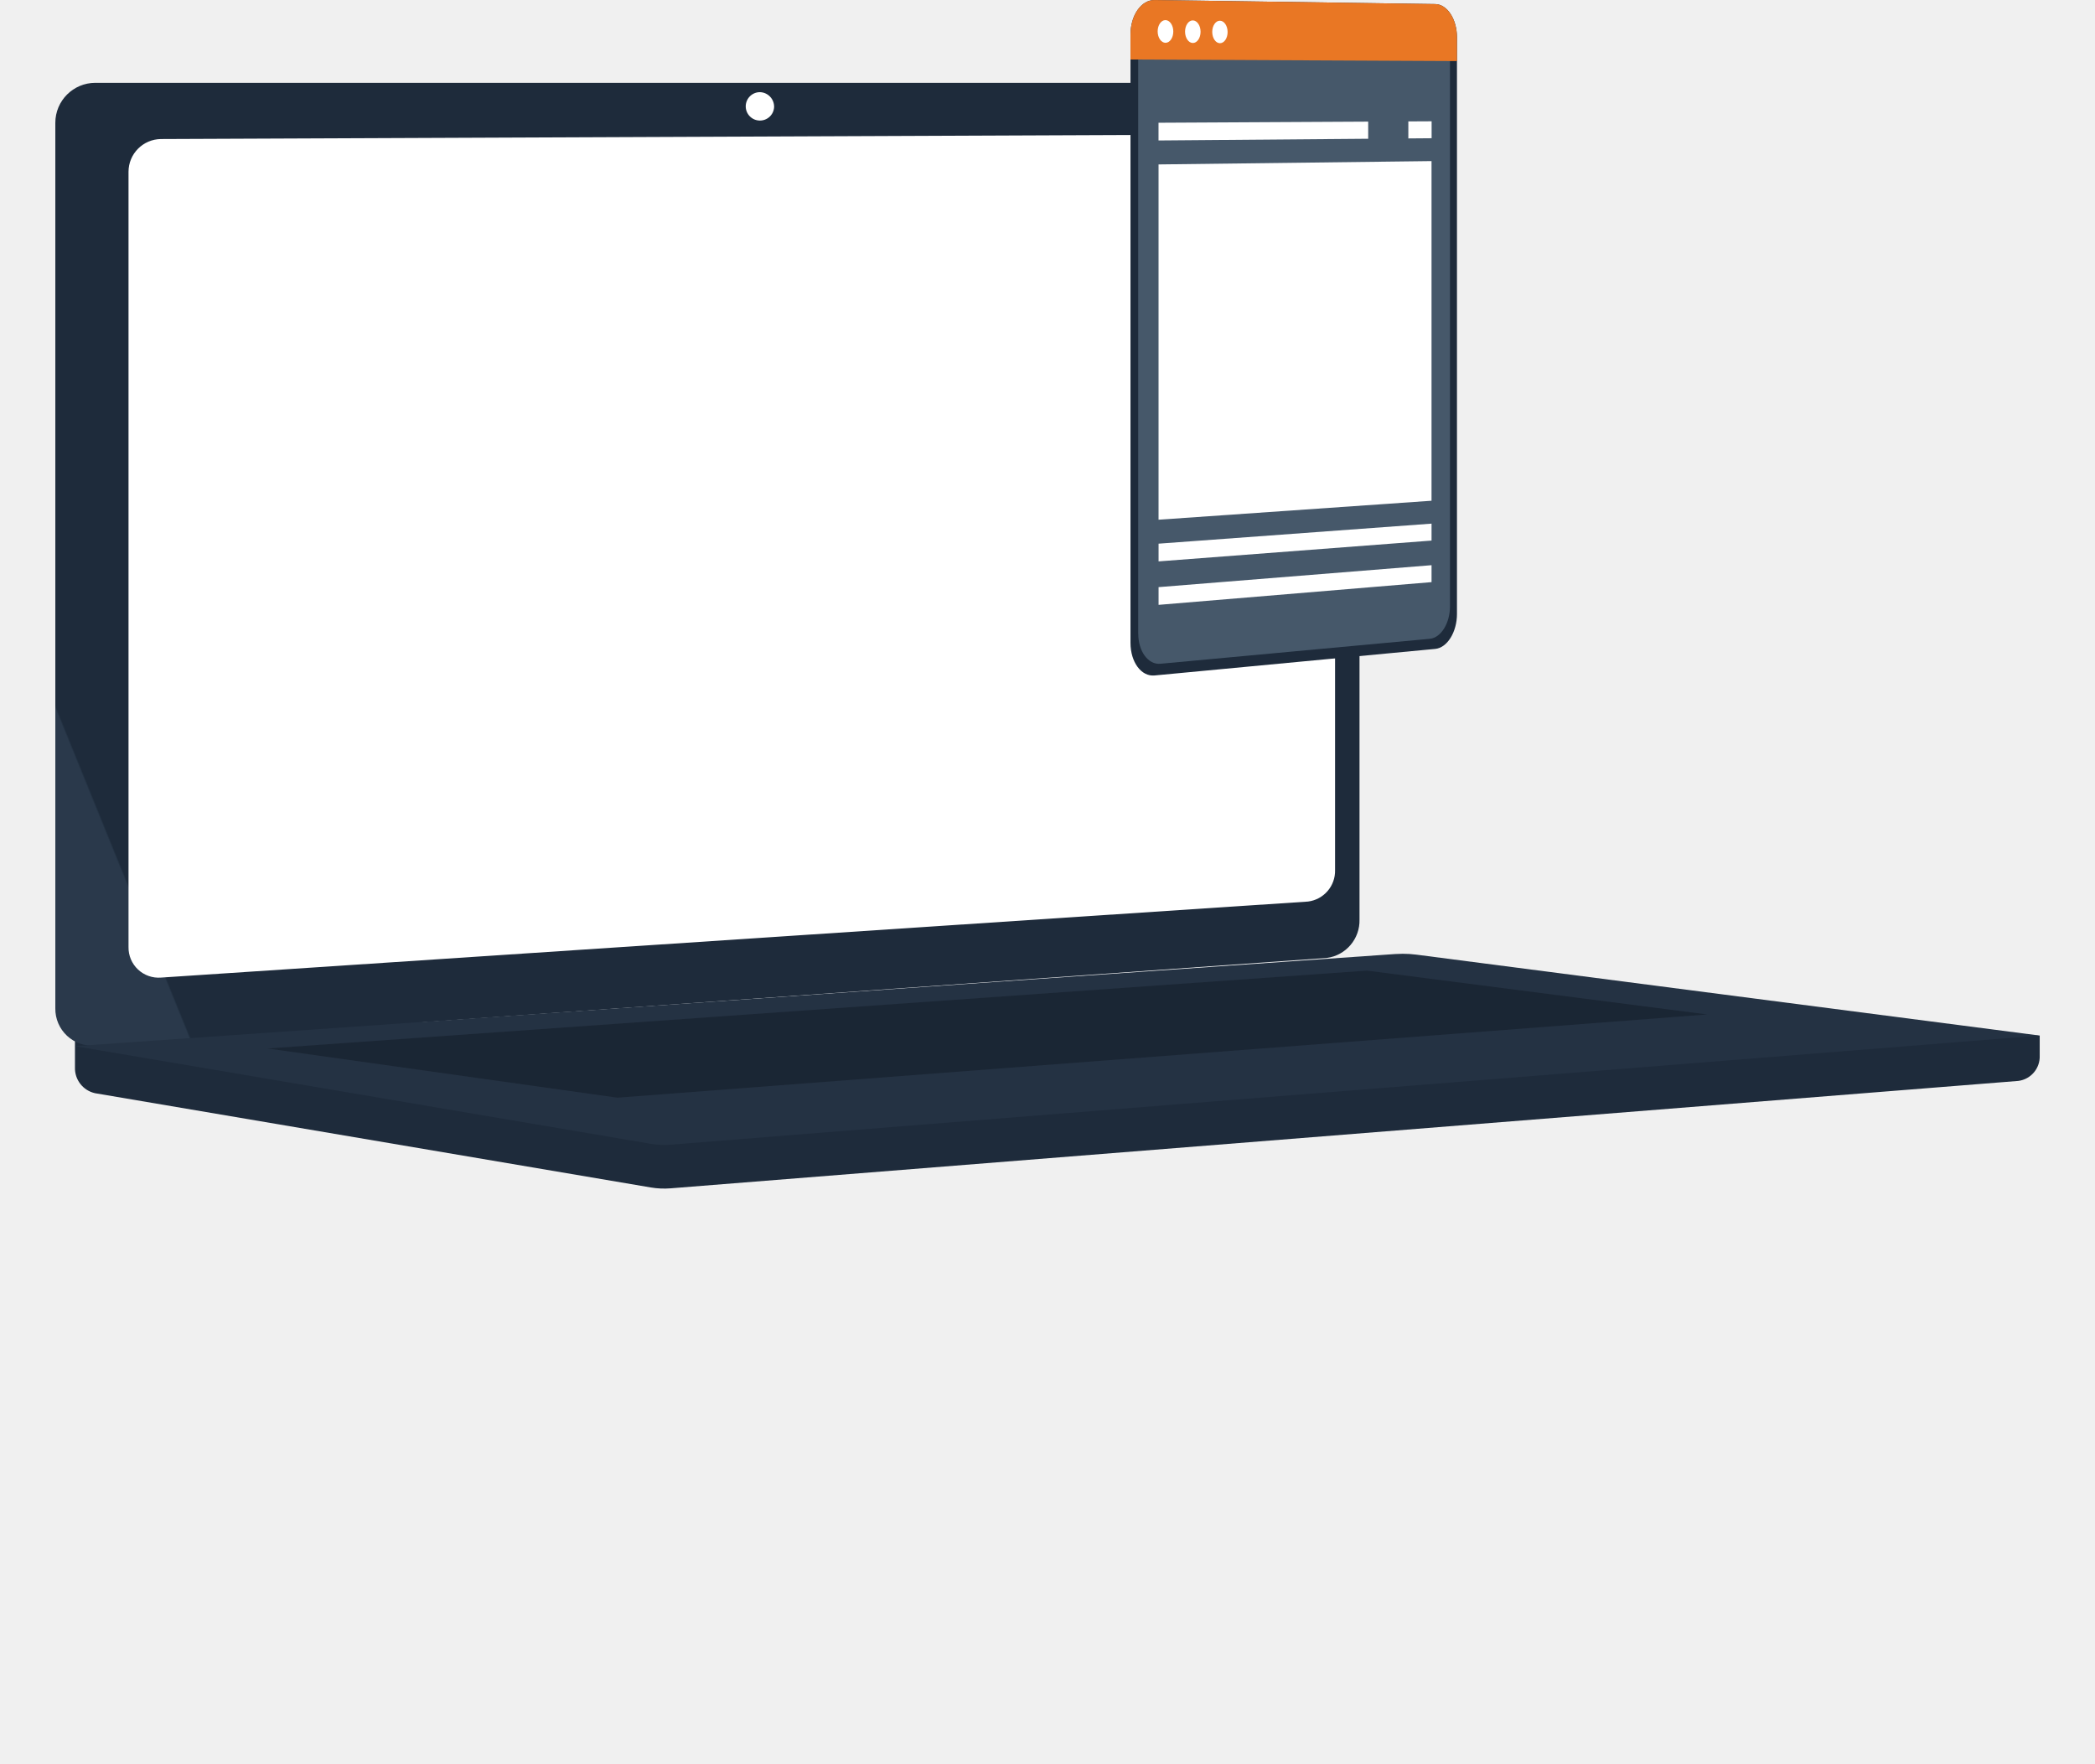
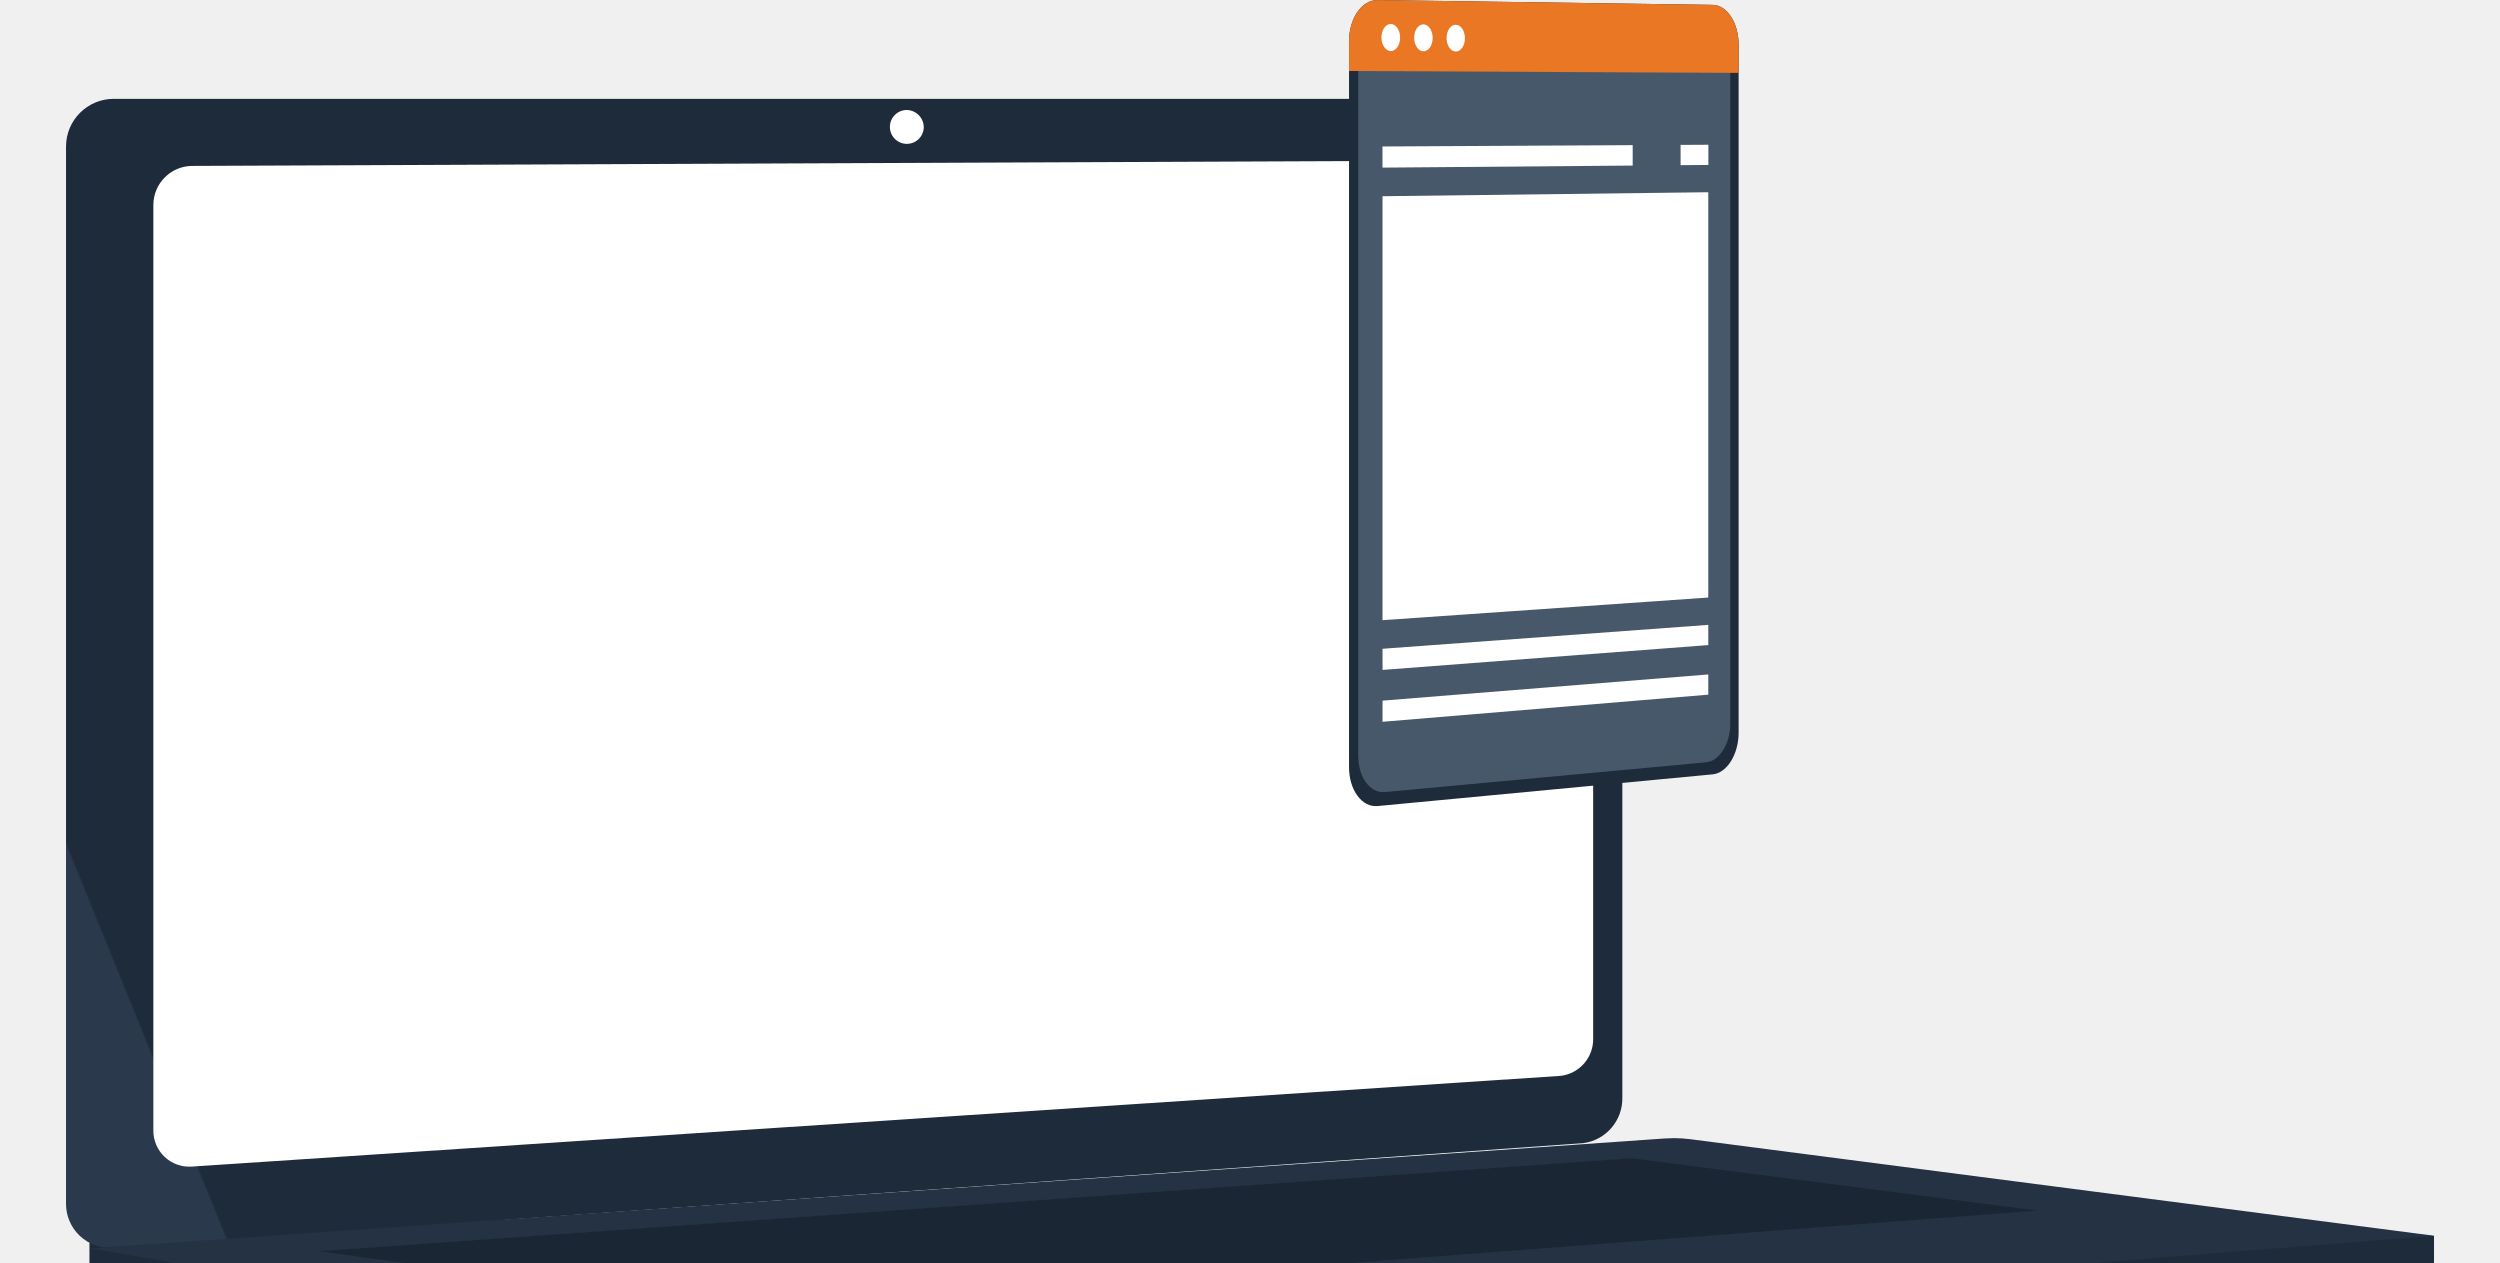
- <svg xmlns="http://www.w3.org/2000/svg" xmlns:xlink="http://www.w3.org/1999/xlink" id="Component_159_1" data-name="Component 159 – 1" height="166.71" viewBox="0 0 198 166.71" style="width:100%; height:100%">
+ <svg xmlns="http://www.w3.org/2000/svg" xmlns:xlink="http://www.w3.org/1999/xlink" id="Component_159_1" data-name="Component 159 – 1" height="100" viewBox="0 0 198 100" style="width:100%; height:100%">
  <defs>
    <clipPath id="clip-path">
      <rect id="Rectangle_568" data-name="Rectangle 568" width="187.546" height="112.334" fill="none" />
    </clipPath>
    <clipPath id="clip-path-2">
      <path id="Path_4182" data-name="Path 4182" d="M28.729,1496.021a2.422,2.422,0,0,0,1.907,2.457l52.507,8.905a7.629,7.629,0,0,0,1.884.083L212.4,1497.314a2.319,2.319,0,0,0,2.018-2.4v-1.888L28.729,1491.5Z" transform="translate(-28.729 -1491.499)" fill="none" />
    </clipPath>
    <linearGradient id="linear-gradient" x1="-0.034" y1="0.592" x2="-0.033" y2="0.592" gradientUnits="objectBoundingBox">
      <stop offset="0" stop-color="#283649" />
      <stop offset="0.996" stop-color="#1e2b3b" />
      <stop offset="1" stop-color="#1e2b3b" />
    </linearGradient>
    <clipPath id="clip-path-3">
      <path id="Path_4183" data-name="Path 4183" d="M3.776,121.19A3.781,3.781,0,0,0,0,124.972V208.66a3.475,3.475,0,0,0,3.776,3.514L120.159,203.9a3.567,3.567,0,0,0,3.1-3.64V124.609a3.271,3.271,0,0,0-3.1-3.419Z" transform="translate(0 -121.19)" fill="none" />
    </clipPath>
    <linearGradient id="linear-gradient-2" x1="0.086" y1="0.947" x2="0.087" y2="0.947" gradientUnits="objectBoundingBox">
      <stop offset="0" stop-color="#2a394b" />
      <stop offset="0.959" stop-color="#1e2c3c" />
      <stop offset="0.996" stop-color="#1e2b3b" />
      <stop offset="1" stop-color="#1e2b3b" />
    </linearGradient>
    <clipPath id="clip-path-4">
      <rect id="Rectangle_559" data-name="Rectangle 559" width="187.545" height="112.334" fill="none" />
    </clipPath>
    <clipPath id="clip-path-5">
      <path id="Path_4186" data-name="Path 4186" d="M153.527,1395.511l-124.8,8.708,54.414,9.229a7.629,7.629,0,0,0,1.884.084l129.391-10.314-58.906-7.647a10.017,10.017,0,0,0-1.289-.083q-.348,0-.7.024" transform="translate(-28.729 -1395.487)" fill="none" />
    </clipPath>
    <linearGradient id="linear-gradient-3" x1="-0.01" y1="1.227" x2="-0.01" y2="1.227" xlink:href="#linear-gradient-2" />
    <clipPath id="clip-path-7">
      <rect id="Rectangle_561" data-name="Rectangle 561" width="136.054" height="12.006" fill="none" />
    </clipPath>
    <clipPath id="clip-path-8">
      <path id="Path_4188" data-name="Path 4188" d="M1573.13,3.257v57.5c0,1.819,1.021,3.2,2.275,3.078l26.523-2.509c1.138-.108,2.058-1.592,2.058-3.315V3.531c0-1.723-.919-3.133-2.058-3.15L1575.405,0h-.023c-1.244,0-2.252,1.453-2.252,3.26" transform="translate(-1573.13 0.003)" fill="#1e2b3b" />
    </clipPath>
    <clipPath id="clip-path-10">
      <rect id="Rectangle_564" data-name="Rectangle 564" width="29.472" height="61.688" fill="none" />
    </clipPath>
    <clipPath id="clip-path-11">
      <path id="Path_4194" data-name="Path 4194" d="M1614.185,236.061v33.578l25.8-1.793v-32.1Z" transform="translate(-1614.185 -235.749)" fill="#fff" />
    </clipPath>
  </defs>
  <g id="Group_1396" data-name="Group 1396" transform="translate(5.229)">
    <g id="Group_1395" data-name="Group 1395" clip-path="url(#clip-path)">
      <g id="Group_1372" data-name="Group 1372" transform="translate(1.856 96.342)">
        <g id="Group_1371" data-name="Group 1371" clip-path="url(#clip-path-2)">
          <rect id="Rectangle_557" data-name="Rectangle 557" width="177.405" height="86.674" transform="matrix(0.922, -0.387, 0.387, 0.922, -5.719, 2.402)" fill="url(#linear-gradient)" />
        </g>
      </g>
      <g id="Group_1374" data-name="Group 1374" transform="translate(0 7.828)">
        <g id="Group_1373" data-name="Group 1373" clip-path="url(#clip-path-3)">
          <rect id="Rectangle_558" data-name="Rectangle 558" width="148.935" height="131.753" transform="translate(-32.536 13.665) rotate(-22.782)" fill="url(#linear-gradient-2)" />
        </g>
      </g>
      <g id="Group_1376" data-name="Group 1376" transform="translate(0 0)">
        <g id="Group_1375" data-name="Group 1375" clip-path="url(#clip-path-4)">
          <path id="Path_4184" data-name="Path 4184" d="M218.576,268.931l-108.4,7.186a2.847,2.847,0,0,1-3.072-2.884V199.965a3.1,3.1,0,0,1,3.072-3.1l108.4-.451a2.681,2.681,0,0,1,2.56,2.8v66.735a2.921,2.921,0,0,1-2.56,2.982" transform="translate(-100.187 -183.725)" fill="#fff" />
          <path id="Path_4185" data-name="Path 4185" d="M1012.889,136.251a1.342,1.342,0,1,1-1.339-1.407,1.379,1.379,0,0,1,1.339,1.407" transform="translate(-944.956 -126.134)" fill="#fff" />
        </g>
      </g>
      <g id="Group_1378" data-name="Group 1378" transform="translate(1.856 90.14)">
        <g id="Group_1377" data-name="Group 1377" clip-path="url(#clip-path-5)">
          <rect id="Rectangle_560" data-name="Rectangle 560" width="185.69" height="18.095" transform="translate(0 0)" fill="url(#linear-gradient-3)" />
        </g>
      </g>
      <g id="Group_1383" data-name="Group 1383" transform="translate(0 0)">
        <g id="Group_1382" data-name="Group 1382" clip-path="url(#clip-path-4)">
          <g id="Group_1381" data-name="Group 1381" transform="translate(20.066 91.734)" opacity="0.3" style="mix-blend-mode: multiply;isolation: isolate">
            <g id="Group_1380" data-name="Group 1380">
              <g id="Group_1379" data-name="Group 1379" clip-path="url(#clip-path-7)">
                <path id="Path_4187" data-name="Path 4187" d="M310.644,1427.515l103.9-7.358L446.7,1424.3l-103,7.865Z" transform="translate(-310.644 -1420.157)" fill="#1e2b3b" />
              </g>
            </g>
          </g>
        </g>
      </g>
      <g id="Group_1385" data-name="Group 1385" transform="translate(101.615 0)">
        <g id="Group_1384" data-name="Group 1384" clip-path="url(#clip-path-8)">
          <rect id="Rectangle_563" data-name="Rectangle 563" width="30.855" height="63.955" transform="translate(0 0)" fill="#1e2b3b" />
        </g>
      </g>
      <g id="Group_1390" data-name="Group 1390" transform="translate(0 0)">
        <g id="Group_1389" data-name="Group 1389" clip-path="url(#clip-path-4)">
          <g id="Group_1388" data-name="Group 1388" transform="translate(102.343 1.054)" opacity="0.74" style="mix-blend-mode: soft-light;isolation: isolate">
            <g id="Group_1387" data-name="Group 1387">
              <g id="Group_1386" data-name="Group 1386" clip-path="url(#clip-path-10)">
                <path id="Path_4189" data-name="Path 4189" d="M1584.406,75.152V19.343c0-1.683.944-3.036,2.1-3.021l25.457.323c1.057.013,1.911,1.32,1.911,2.919V72.57c0,1.6-.854,2.974-1.911,3.072L1586.51,78c-1.16.108-2.1-1.169-2.1-2.852" transform="translate(-1584.406 -16.322)" fill="#fff" />
              </g>
            </g>
          </g>
          <path id="Path_4190" data-name="Path 4190" d="M1601.928.382,1575.405,0c-1.254-.018-2.275,1.441-2.275,3.26V5.62l30.855.15V3.531c0-1.723-.919-3.133-2.058-3.15" transform="translate(-1471.516 0.003)" fill="#e97724" />
          <path id="Path_4191" data-name="Path 4191" d="M1614.362,30.5c0,.591-.33,1.068-.738,1.065s-.74-.486-.74-1.079.332-1.069.74-1.065.738.488.738,1.079" transform="translate(-1508.702 -27.52)" fill="#fff" />
          <path id="Path_4192" data-name="Path 4192" d="M1654.457,30.945c0,.589-.327,1.063-.732,1.06s-.734-.484-.734-1.074.329-1.065.734-1.06.732.485.732,1.074" transform="translate(-1546.219 -27.942)" fill="#fff" />
          <path id="Path_4193" data-name="Path 4193" d="M1694.2,31.387c0,.586-.324,1.058-.725,1.055s-.727-.482-.727-1.069.326-1.06.727-1.055.725.483.725,1.069" transform="translate(-1583.407 -28.359)" fill="#fff" />
        </g>
      </g>
      <g id="Group_1392" data-name="Group 1392" transform="translate(104.266 15.228)">
        <g id="Group_1391" data-name="Group 1391" clip-path="url(#clip-path-11)">
          <rect id="Rectangle_566" data-name="Rectangle 566" width="25.802" height="33.89" fill="#fff" />
        </g>
      </g>
      <g id="Group_1394" data-name="Group 1394" transform="translate(0 0)">
        <g id="Group_1393" data-name="Group 1393" clip-path="url(#clip-path-4)">
          <path id="Path_4195" data-name="Path 4195" d="M1639.988,767.751l-25.8,1.967v-1.675l25.8-1.893Z" transform="translate(-1509.92 -716.661)" fill="#fff" />
          <path id="Path_4196" data-name="Path 4196" d="M1639.988,828.548l-25.8,2.148v-1.675l25.8-2.074Z" transform="translate(-1509.92 -773.531)" fill="#fff" />
          <path id="Path_4197" data-name="Path 4197" d="M1634,177.964l-19.817.106v1.675l19.817-.163Z" transform="translate(-1509.92 -166.469)" fill="#fff" />
          <path id="Path_4198" data-name="Path 4198" d="M1979.6,177.48v1.607l2.2-.018v-1.6Z" transform="translate(-1851.726 -166.005)" fill="#fff" />
        </g>
      </g>
    </g>
  </g>
</svg>
